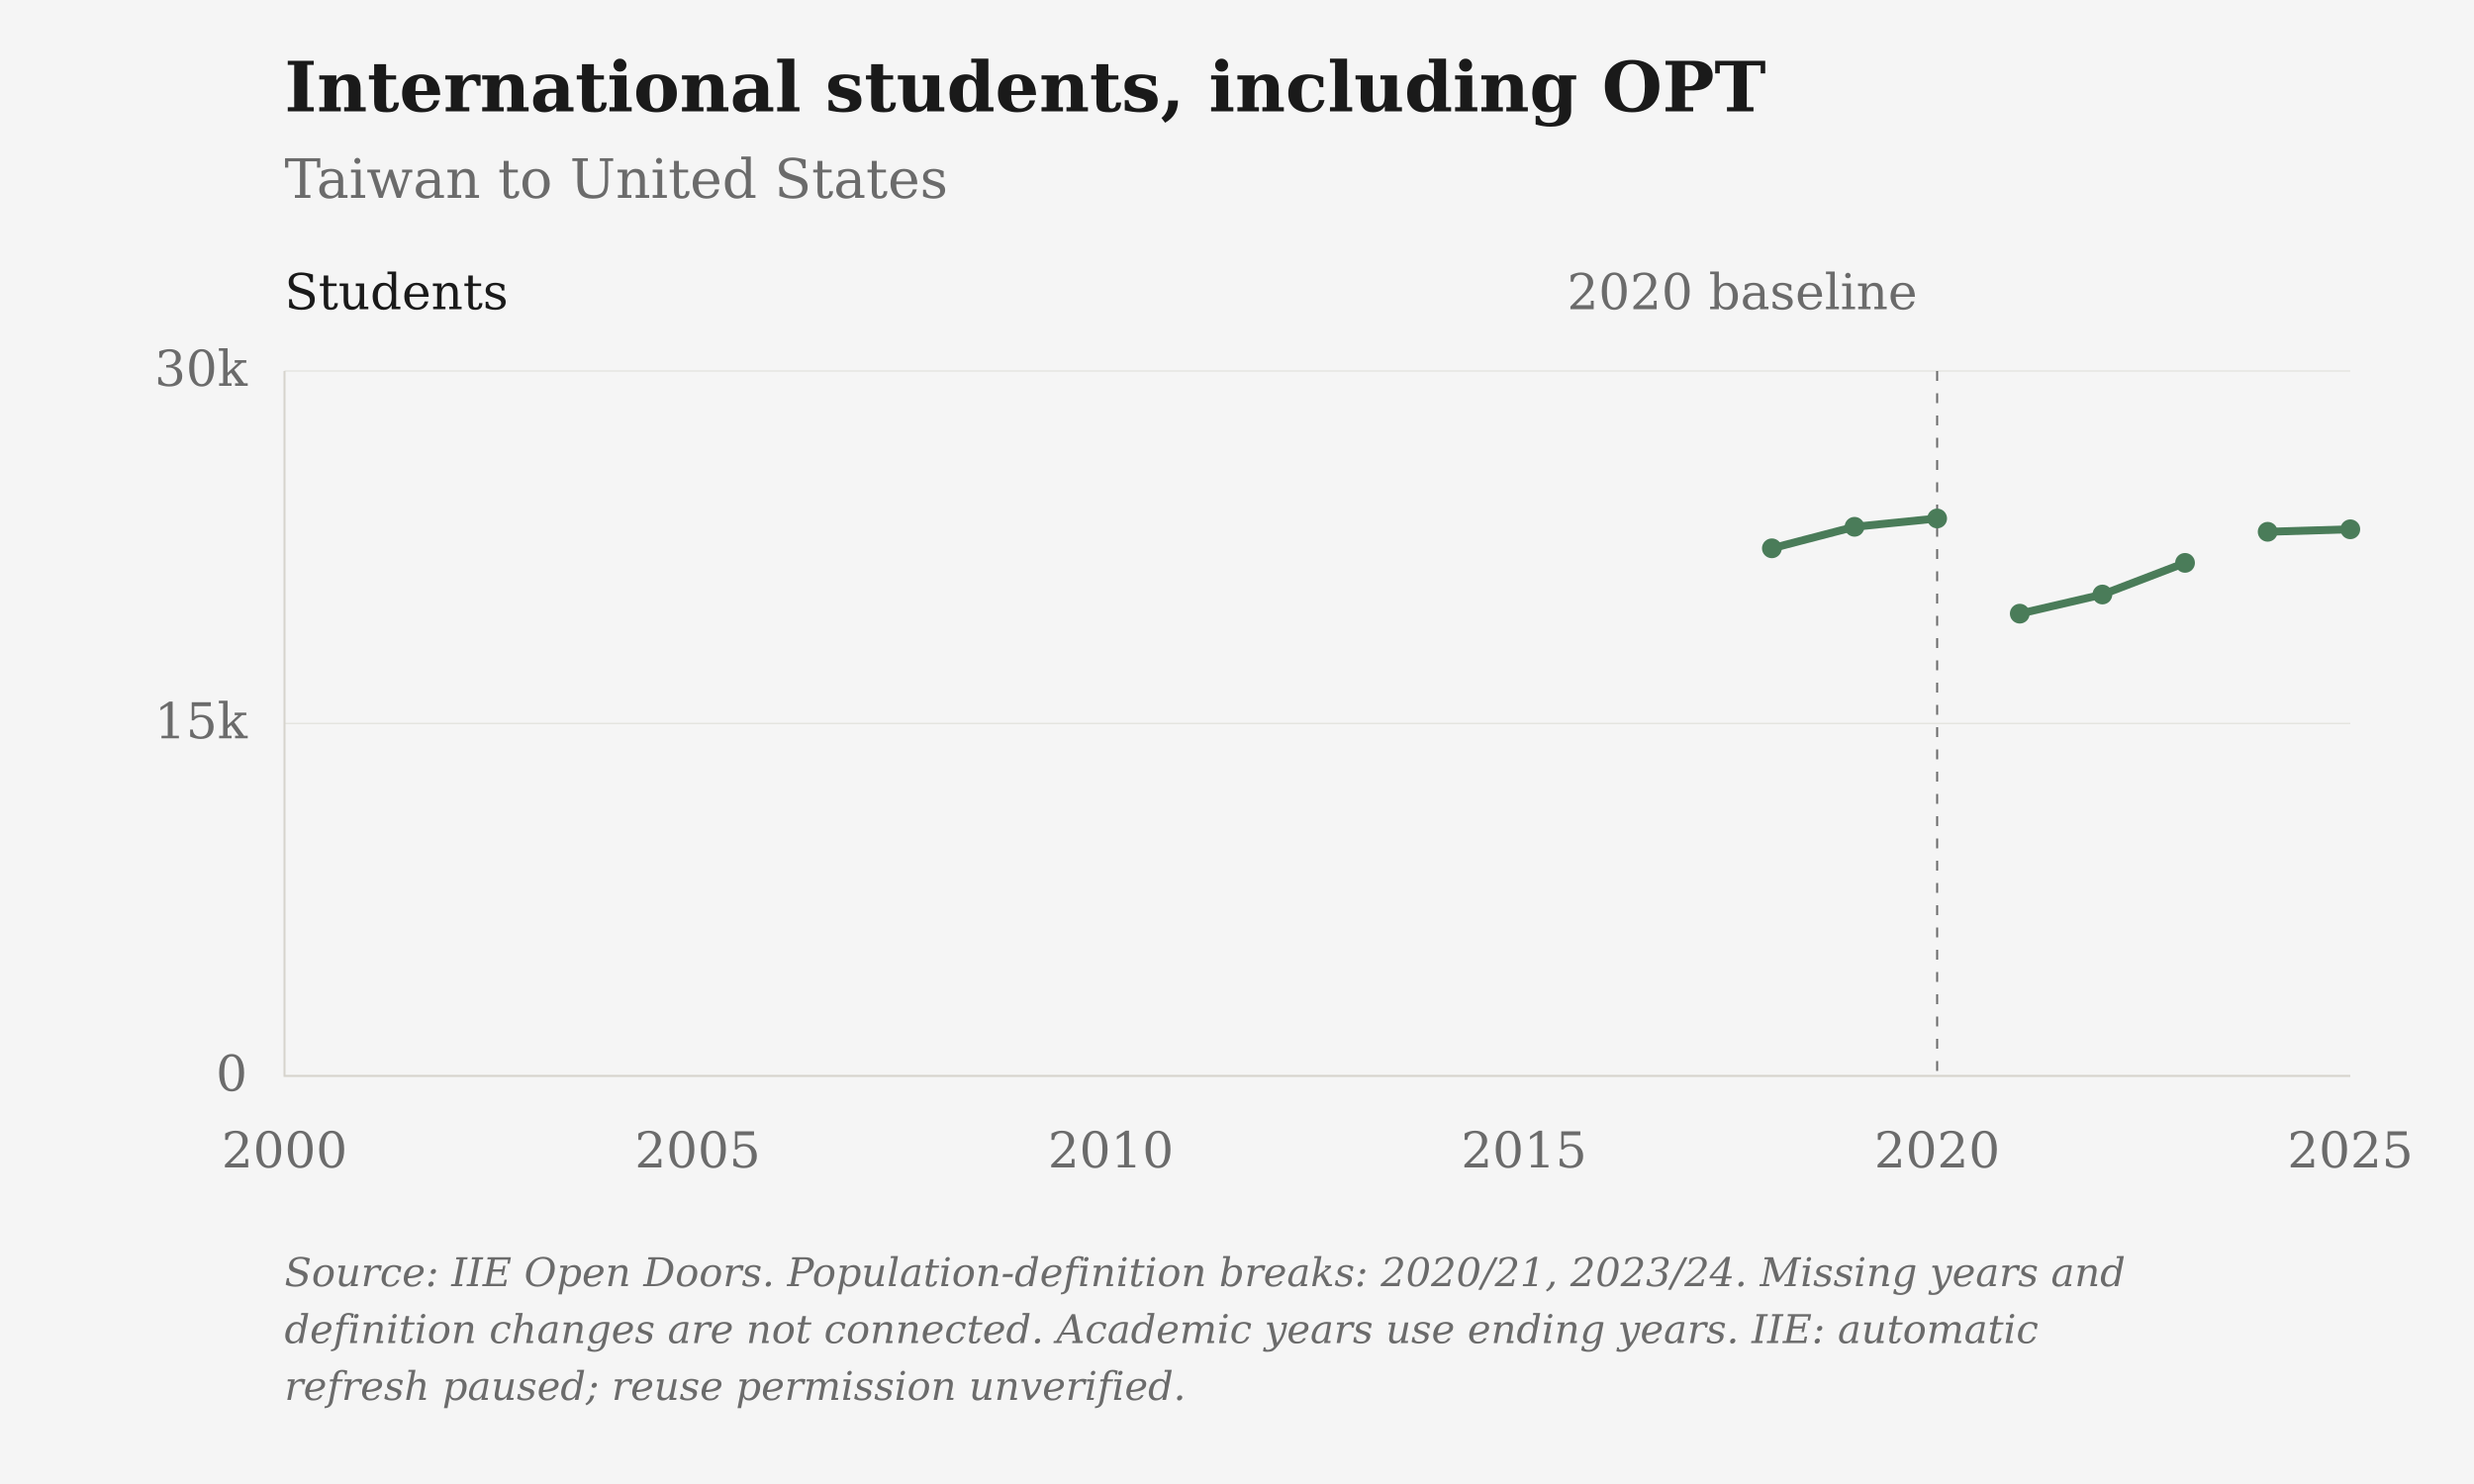
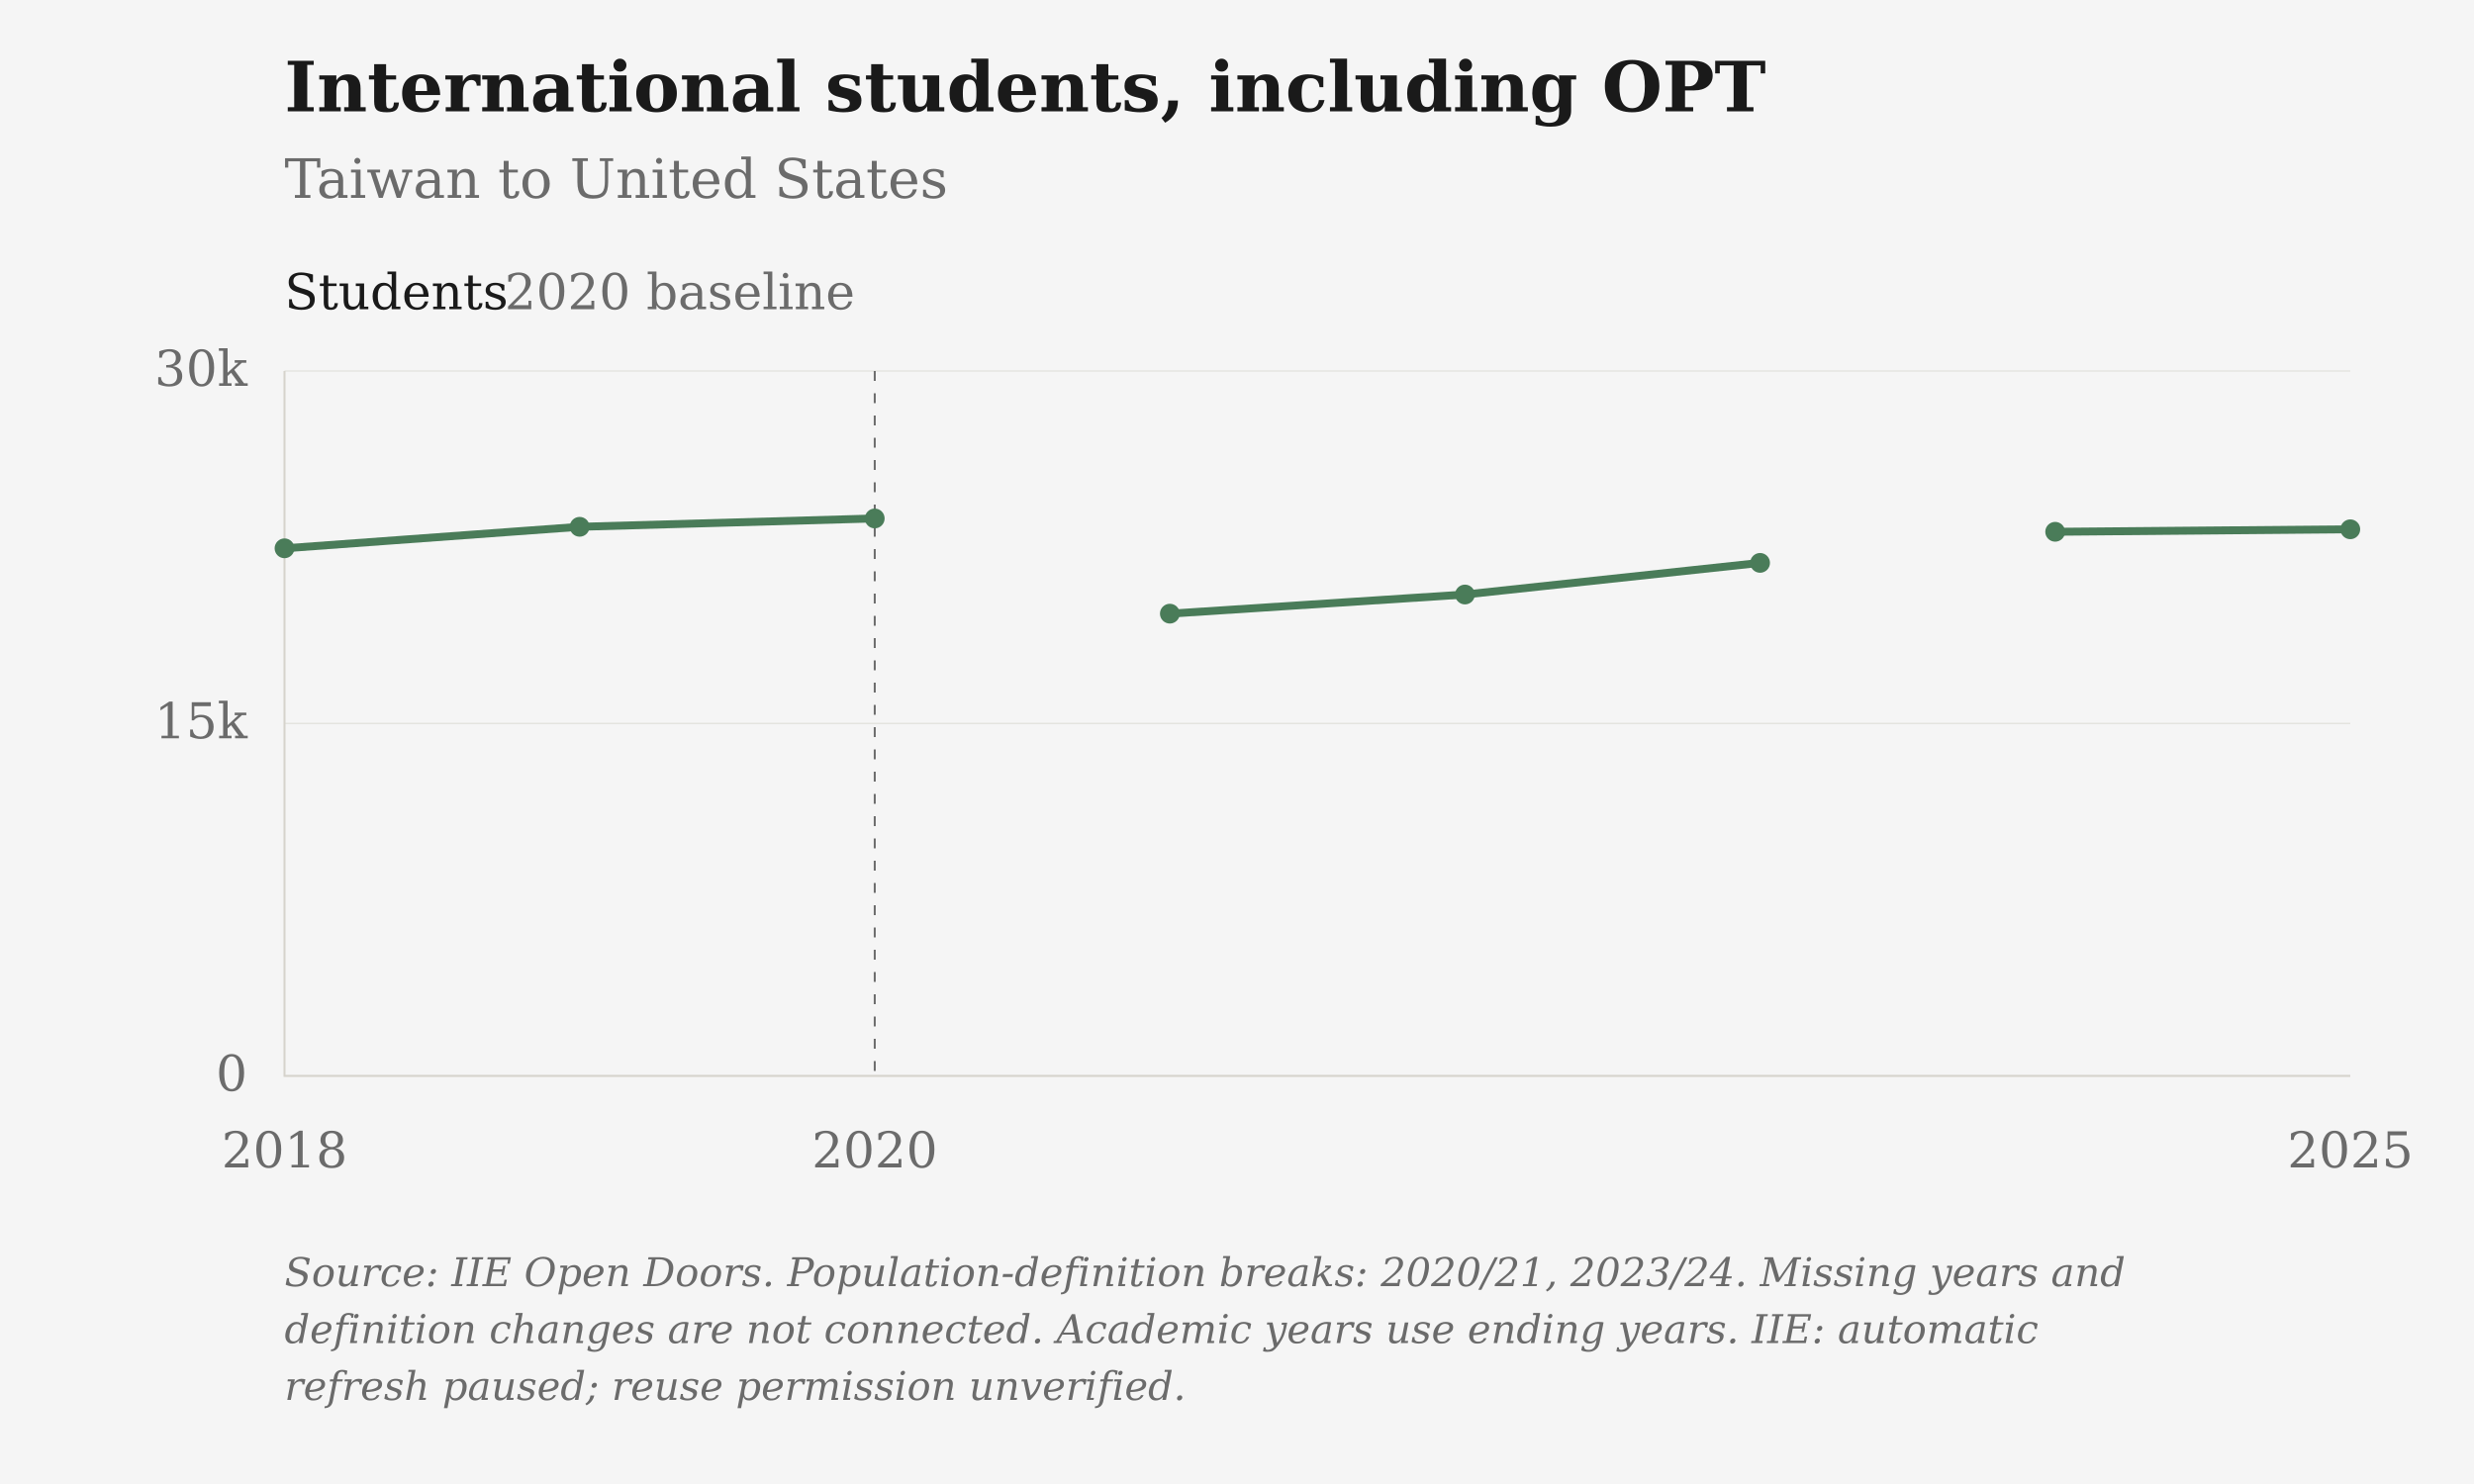
<svg xmlns="http://www.w3.org/2000/svg" viewBox="0 0 1000 600" role="img" aria-label="International students, including OPT: Taiwan to United States">
  <rect class="chart-background" width="1000" height="600" fill="#F5F5F5" />
  <g font-family="DejaVu Serif, Georgia, 'Times New Roman', serif" font-size="20" fill="#6B6B6B">
    <text x="115" y="45" font-size="28" font-weight="bold" fill="#1A1A1A">International students, including OPT</text>
    <text x="115" y="80" font-size="22">Taiwan to United States</text>
    <path d="M115 435.00H950" stroke="#D6D3CC" stroke-opacity="0.6" stroke-width="0.5" />
    <text x="100" y="441.00" text-anchor="end">0</text>
    <path d="M115 292.50H950" stroke="#D6D3CC" stroke-opacity="0.6" stroke-width="0.5" />
    <text x="100" y="298.50" text-anchor="end">15k</text>
    <path d="M115 150.00H950" stroke="#D6D3CC" stroke-opacity="0.6" stroke-width="0.5" />
    <text x="100" y="156.00" text-anchor="end">30k</text>
-     <text x="115.00" y="472" text-anchor="middle">2000</text>
-     <text x="282.00" y="472" text-anchor="middle">2005</text>
-     <text x="449.00" y="472" text-anchor="middle">2010</text>
-     <text x="616.00" y="472" text-anchor="middle">2015</text>
-     <text x="783.00" y="472" text-anchor="middle">2020</text>
+     <text x="115.00" y="472" text-anchor="middle">2018</text>
+     <text x="353.57" y="472" text-anchor="middle">2020</text>
    <text x="950.00" y="472" text-anchor="middle">2025</text>
    <path d="M115 150V435H950" stroke="#D6D3CC" stroke-width="0.8" fill="none" />
-     <path d="M783.00 150V435" stroke="#6B6B6B" stroke-width="0.8" stroke-dasharray="4 5" />
-     <text x="775.00" y="125" text-anchor="end">2020 baseline</text>
+     <path d="M353.57 150V435" stroke="#6B6B6B" stroke-width="0.8" stroke-dasharray="4 5" />
+     <text x="345.57" y="125" text-anchor="end">2020 baseline</text>
    <text x="115" y="125" fill="#1A1A1A">Students</text>
-     <path class="data-line" d="M716.20,221.69 L749.60,212.99 L783.00,209.62 M816.40,248.11 L849.80,240.37 L883.20,227.58 M916.60,215.01 L950.00,214.00" fill="none" stroke="#4A7C59" stroke-width="3.2" stroke-linejoin="round" />
-     <circle cx="716.20" cy="221.69" r="4" fill="#4A7C59" />
-     <circle cx="749.60" cy="212.99" r="4" fill="#4A7C59" />
-     <circle cx="783.00" cy="209.62" r="4" fill="#4A7C59" />
-     <circle cx="816.40" cy="248.11" r="4" fill="#4A7C59" />
-     <circle cx="849.80" cy="240.37" r="4" fill="#4A7C59" />
-     <circle cx="883.20" cy="227.58" r="4" fill="#4A7C59" />
-     <circle cx="916.60" cy="215.01" r="4" fill="#4A7C59" />
+     <path class="data-line" d="M115.00,221.69 L234.29,212.99 L353.57,209.62 M472.86,248.11 L592.14,240.37 L711.43,227.58 M830.71,215.01 L950.00,214.00" fill="none" stroke="#4A7C59" stroke-width="3.2" stroke-linejoin="round" />
+     <circle cx="115.00" cy="221.69" r="4" fill="#4A7C59" />
+     <circle cx="234.29" cy="212.99" r="4" fill="#4A7C59" />
+     <circle cx="353.57" cy="209.62" r="4" fill="#4A7C59" />
+     <circle cx="472.86" cy="248.11" r="4" fill="#4A7C59" />
+     <circle cx="592.14" cy="240.37" r="4" fill="#4A7C59" />
+     <circle cx="711.43" cy="227.58" r="4" fill="#4A7C59" />
+     <circle cx="830.71" cy="215.01" r="4" fill="#4A7C59" />
    <circle cx="950.00" cy="214.00" r="4" fill="#4A7C59" />
    <text class="figure-source" x="115" y="520" font-size="16" font-style="italic">Source: IIE Open Doors. Population-definition breaks: 2020/21, 2023/24. Missing years and</text>
    <text class="figure-source" x="115" y="543" font-size="16" font-style="italic">definition changes are not connected. Academic years use ending years. IIE: automatic</text>
    <text class="figure-source" x="115" y="566" font-size="16" font-style="italic">refresh paused; reuse permission unverified.</text>
  </g>
</svg>
